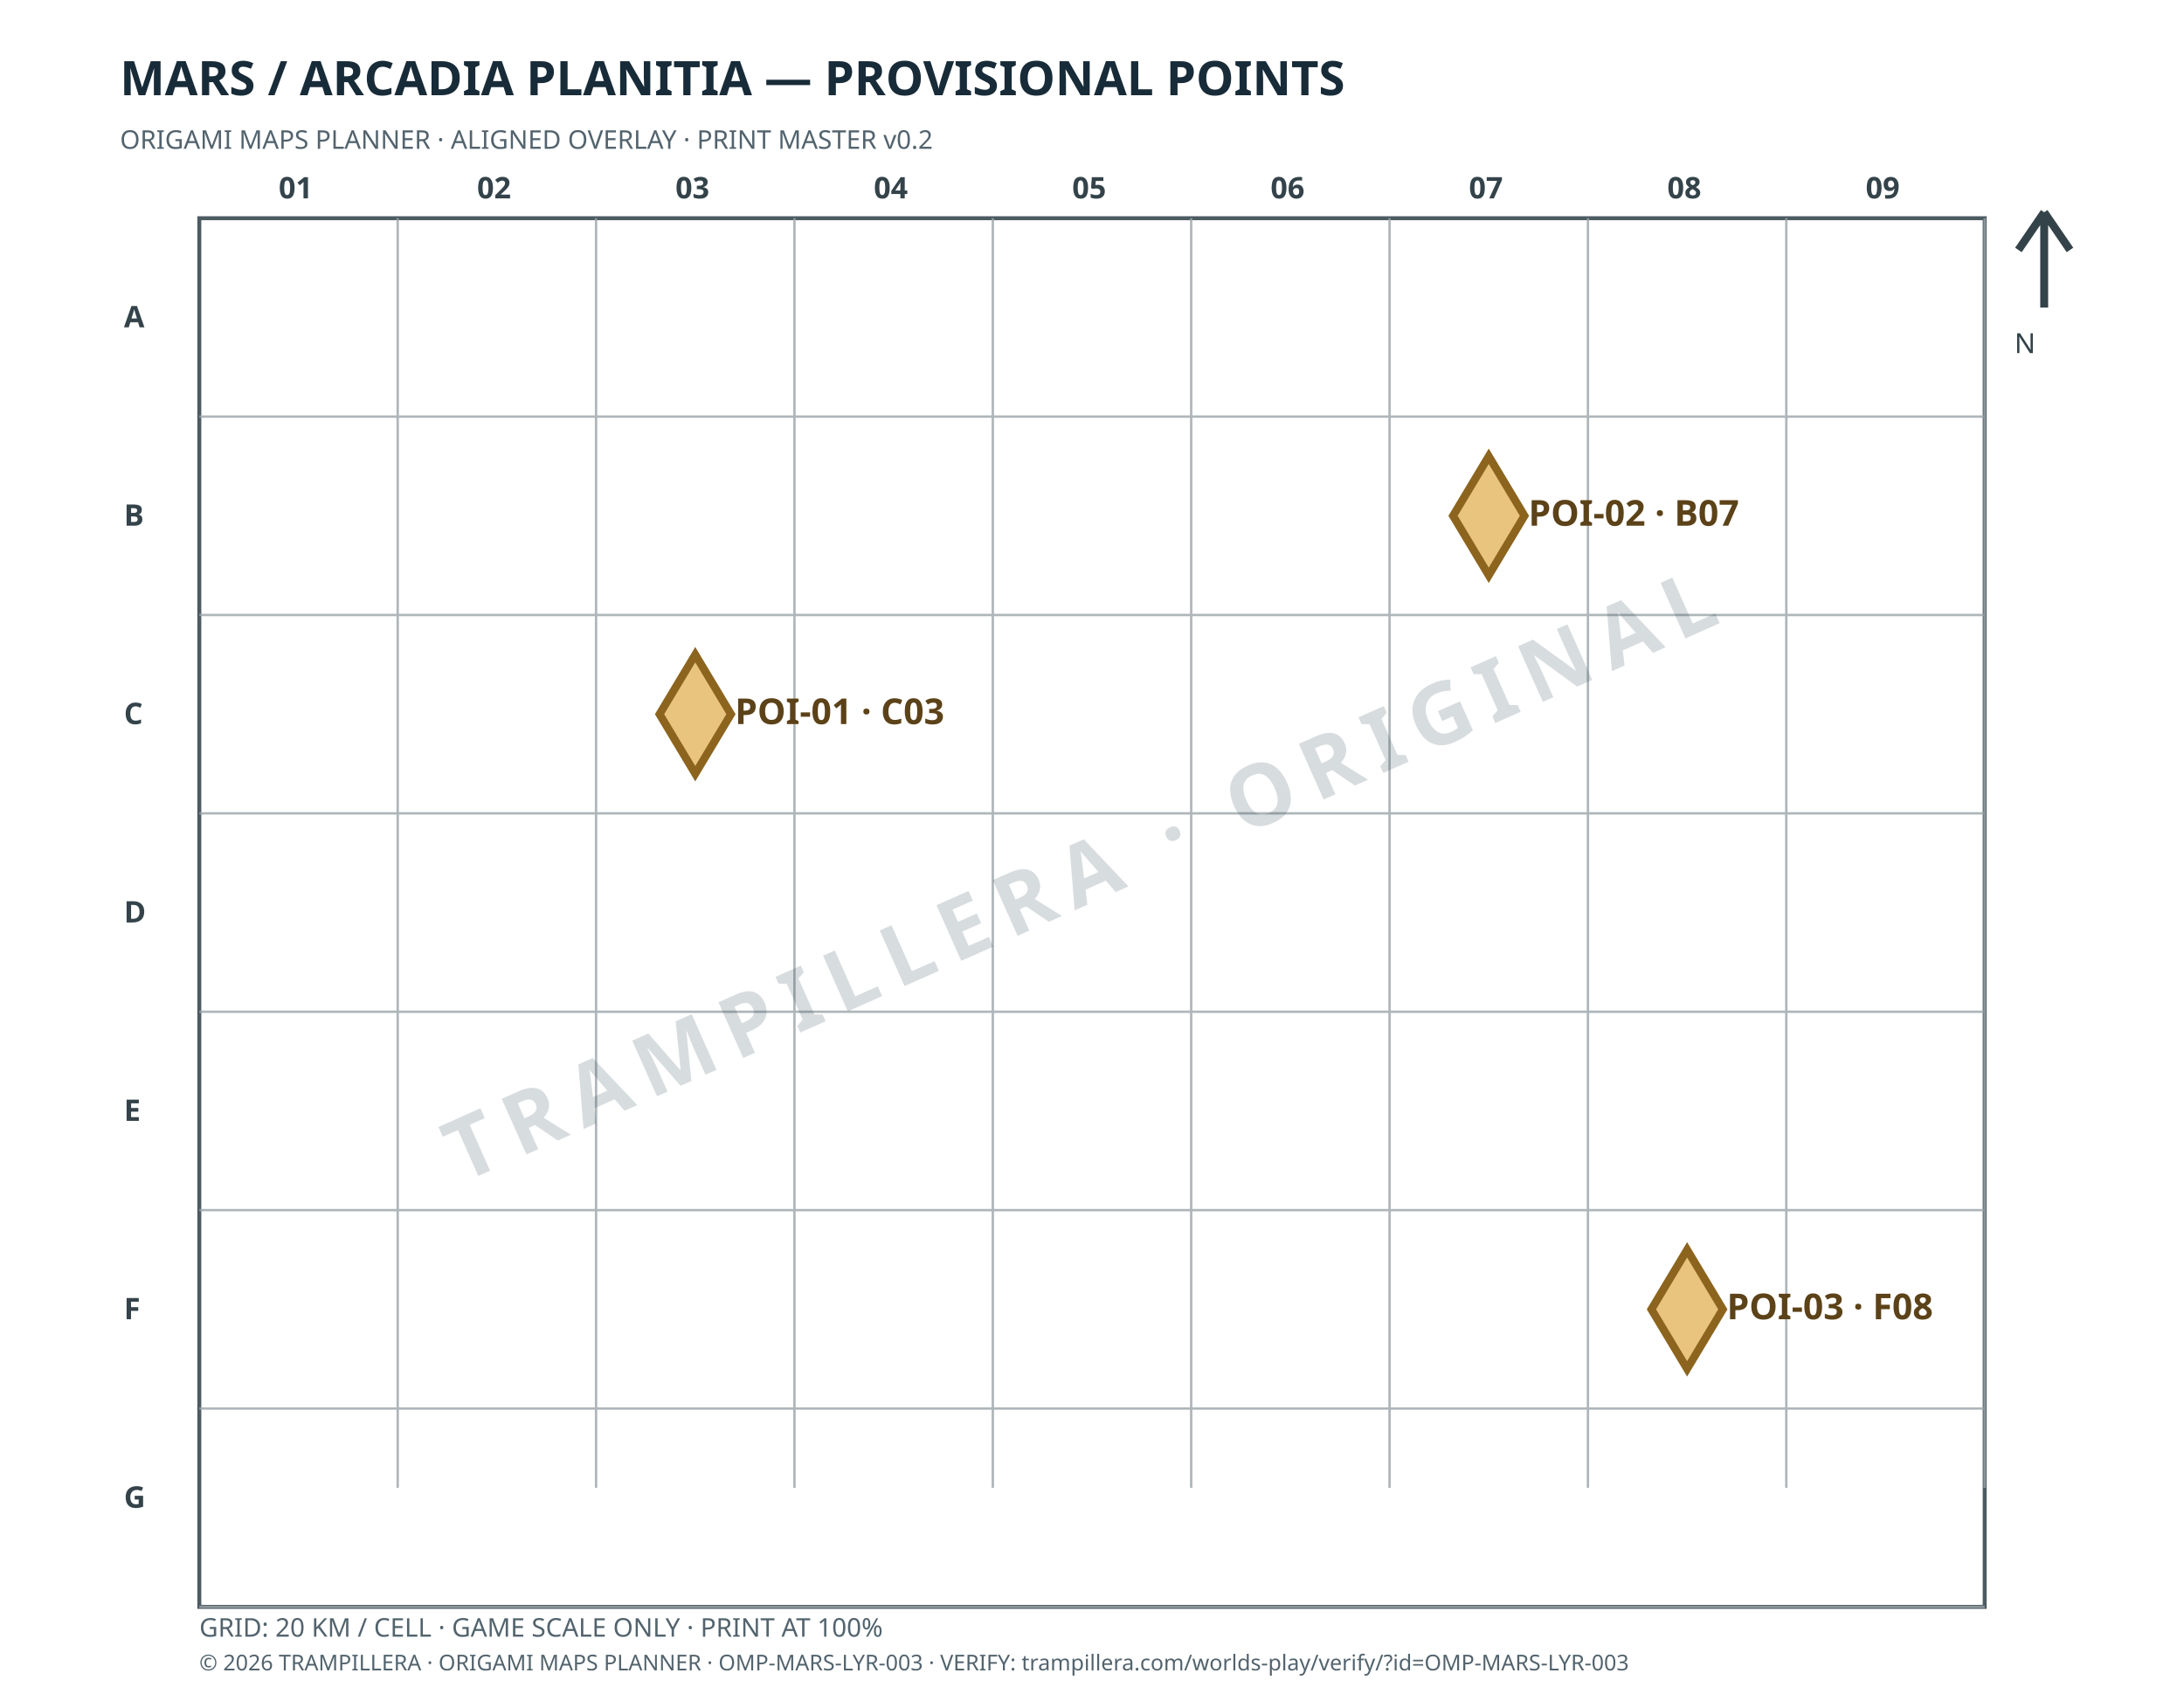
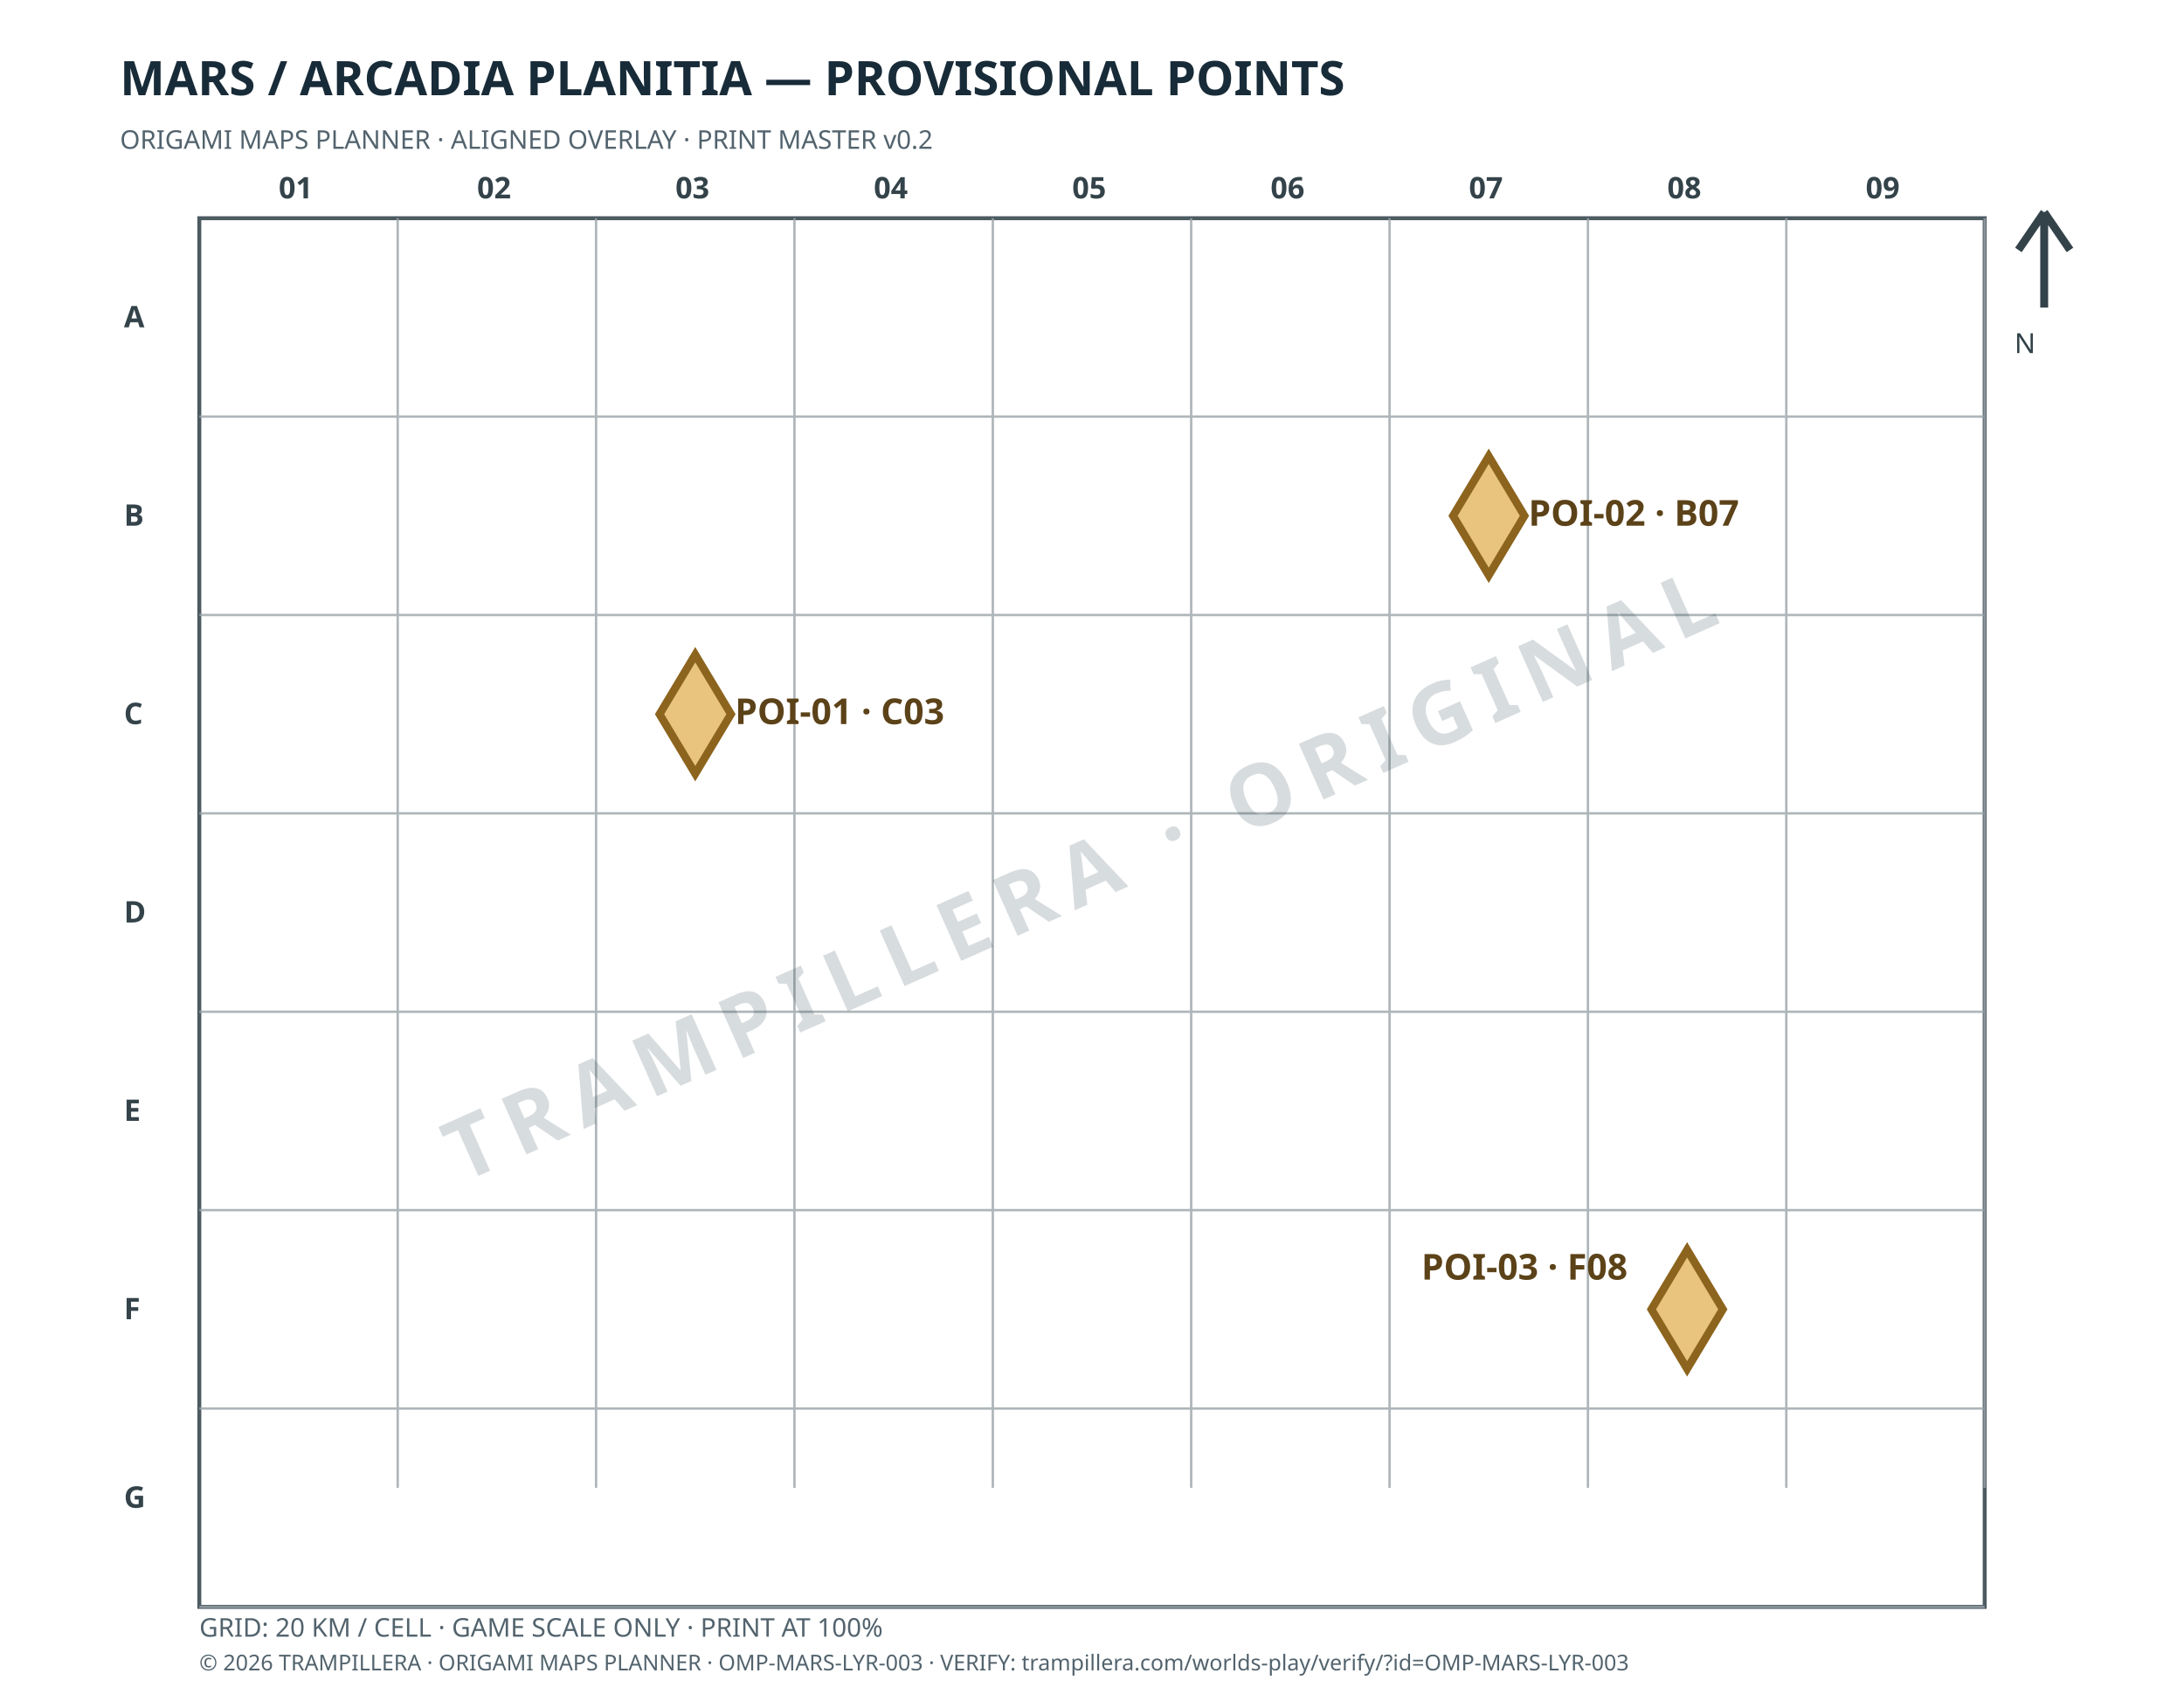
<svg xmlns="http://www.w3.org/2000/svg" width="272mm" height="210mm" viewBox="0 0 1100 850" role="img" aria-labelledby="t d">
  <text x="60" y="48" font-family="sans-serif" font-size="24" font-weight="700" fill="#182b38">MARS / ARCADIA PLANITIA — PROVISIONAL POINTS</text>
  <text x="60" y="75" font-family="sans-serif" font-size="13" fill="#52636d">ORIGAMI MAPS PLANNER · ALIGNED OVERLAY · PRINT MASTER v0.2</text>
  <rect x="100" y="110" width="900" height="700" fill="none" stroke="#4d5b62" stroke-width="2" />
  <g fill="none" stroke="#9aa4a8" stroke-width="1.2" opacity=".8">
    <path d="M200 110V750M300 110V750M400 110V750M500 110V750M600 110V750M700 110V750M800 110V750M900 110V750M1000 110V750M100 210H1000M100 310H1000M100 410H1000M100 510H1000M100 610H1000M100 710H1000M100 810H1000" />
  </g>
  <g font-family="sans-serif" font-size="15" font-weight="700" fill="#34434a">
    <text x="140" y="100">01</text>
    <text x="240" y="100">02</text>
    <text x="340" y="100">03</text>
    <text x="440" y="100">04</text>
    <text x="540" y="100">05</text>
    <text x="640" y="100">06</text>
    <text x="740" y="100">07</text>
    <text x="840" y="100">08</text>
    <text x="940" y="100">09</text>
    <text x="62" y="165">A</text>
    <text x="62" y="265">B</text>
    <text x="62" y="365">C</text>
    <text x="62" y="465">D</text>
    <text x="62" y="565">E</text>
    <text x="62" y="665">F</text>
    <text x="62" y="760">G</text>
  </g>
  <path d="M1030 155v-48m0 0l-13 19m13-19l13 19" stroke="#34434a" stroke-width="4" fill="none" />
  <text x="1015" y="178" font-family="sans-serif" font-size="14" fill="#34434a">N</text>
  <text x="100" y="825" font-family="sans-serif" font-size="13" fill="#52636d">GRID: 20 KM / CELL · GAME SCALE ONLY · PRINT AT 100%</text>
  <g fill="#e8c47e" stroke="#8c641e" stroke-width="4">
    <path d="M332 360l18-30 18 30-18 30z" />
    <path d="M732 260l18-30 18 30-18 30z" />
    <path d="M832 660l18-30 18 30-18 30z" />
  </g>
  <g font-family="sans-serif" font-size="18" font-weight="700" fill="#5c4218">
    <text x="370" y="365">POI-01 · C03</text>
    <text x="770" y="265">POI-02 · B07</text>
-     <text x="870" y="665">POI-03 · F08</text>
+     <text x="820" y="645" text-anchor="end">POI-03 · F08</text>
  </g>
  <text x="100" y="842" font-family="sans-serif" font-size="11" fill="#52636d">© 2026 TRAMPILLERA · ORIGAMI MAPS PLANNER · OMP-MARS-LYR-003 · VERIFY: trampillera.com/worlds-play/verify/?id=OMP-MARS-LYR-003</text>
  <g id="trampillera-visible-watermark" pointer-events="none" opacity=".18">
    <text x="550" y="455" text-anchor="middle" transform="rotate(-24 550 455)" font-family="sans-serif" font-size="43" font-weight="700" letter-spacing="7" fill="#243b49">TRAMPILLERA · ORIGINAL</text>
  </g>
</svg>
